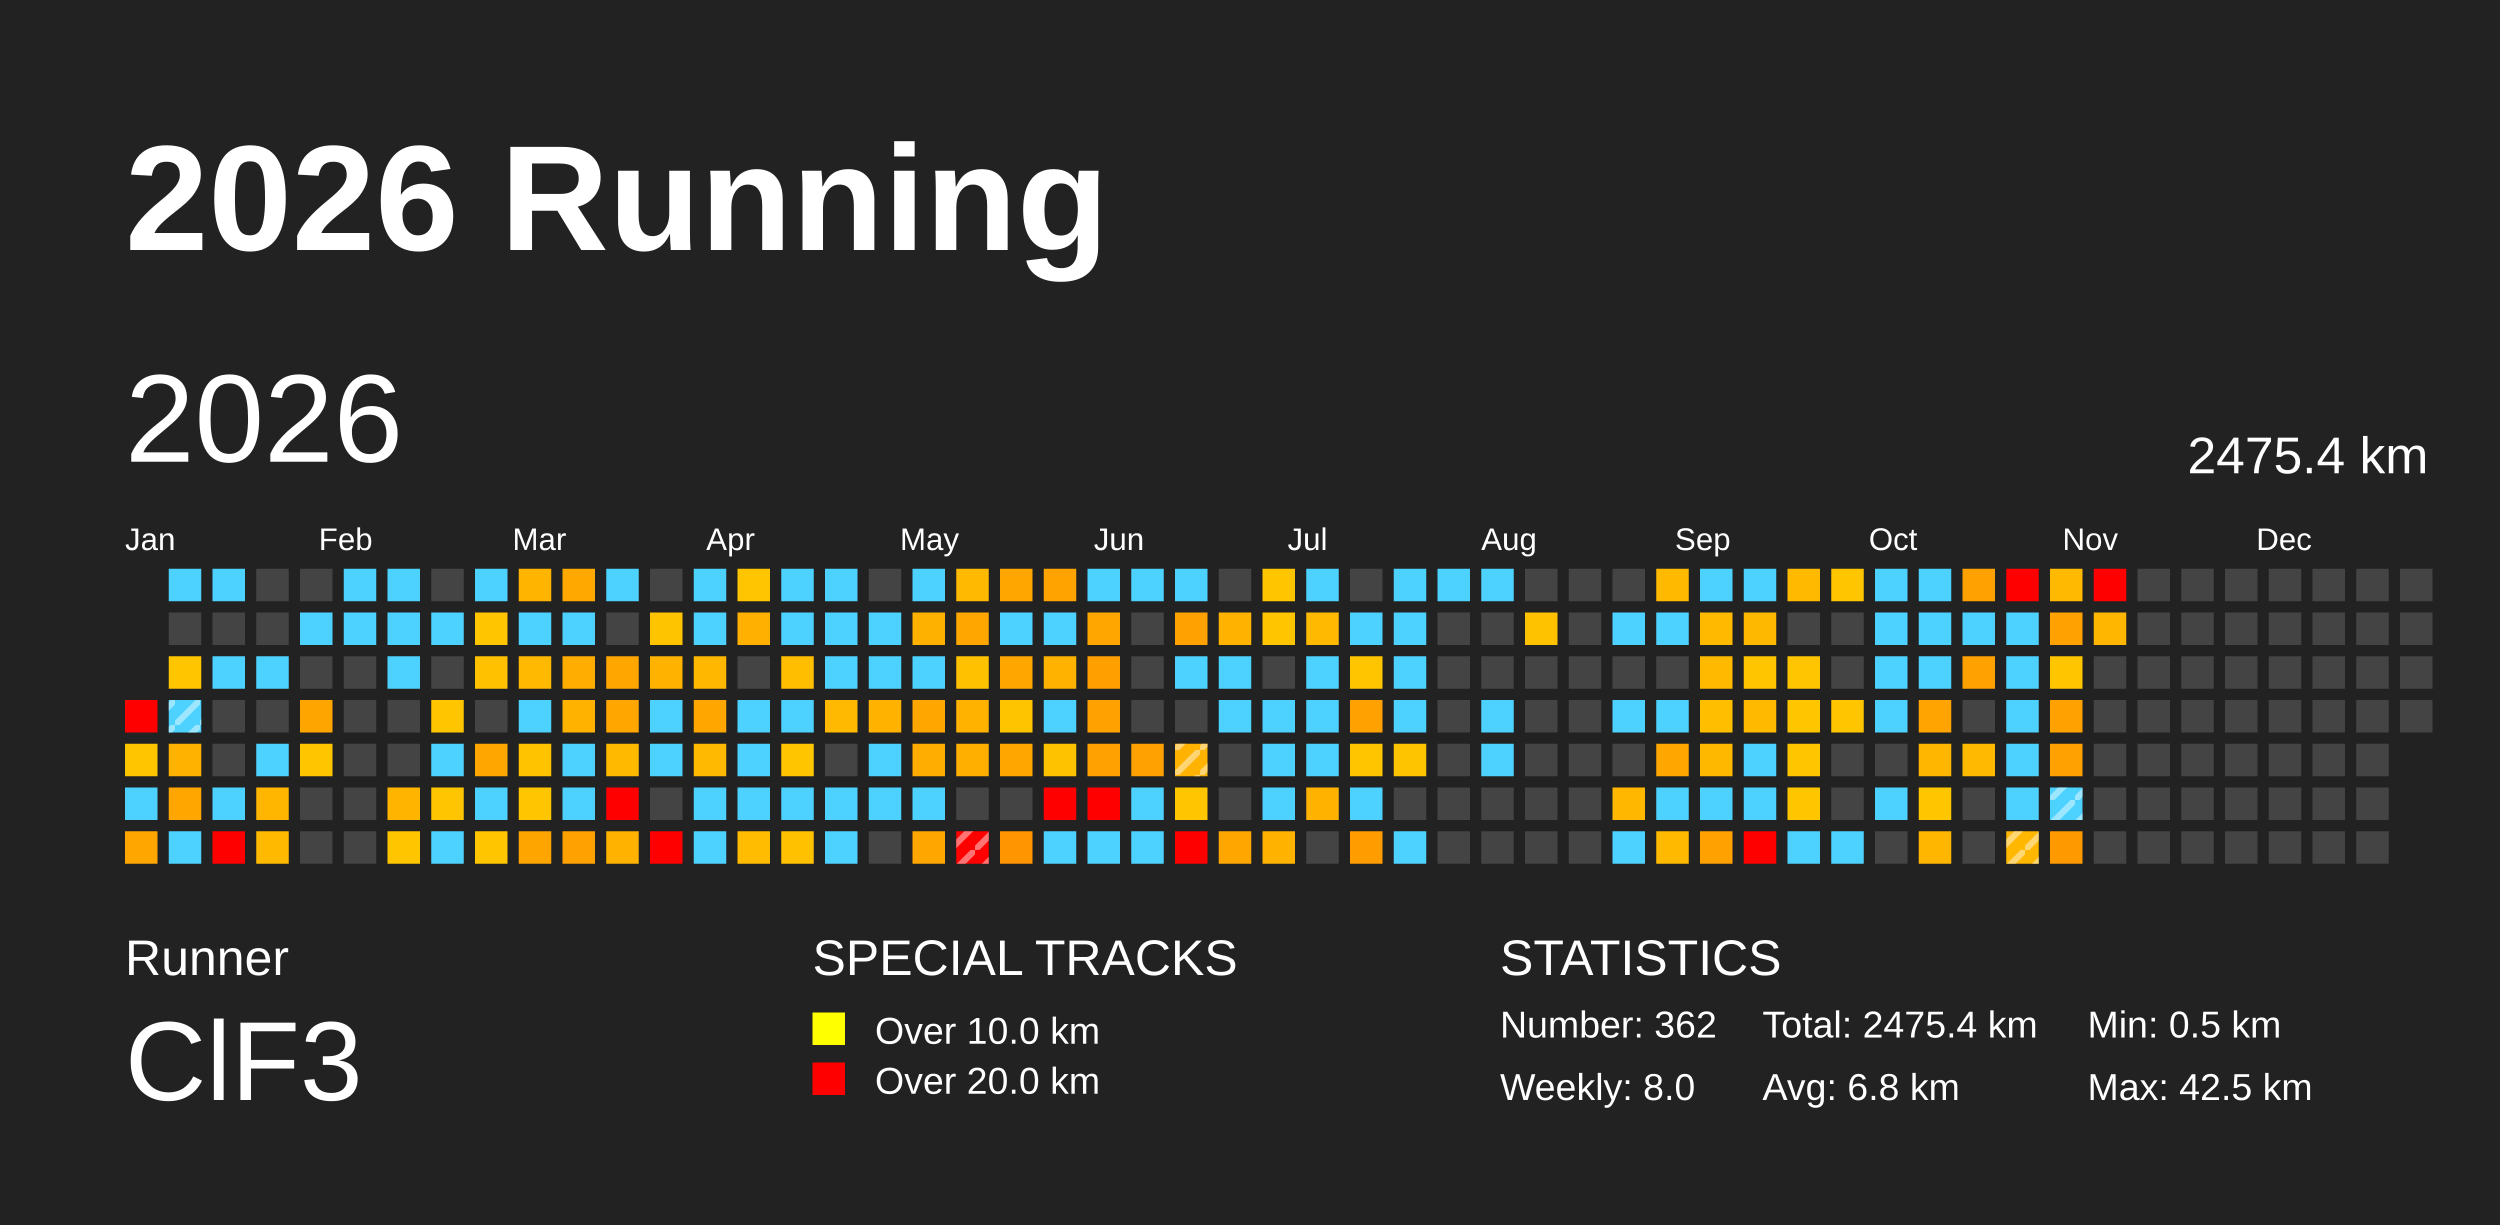
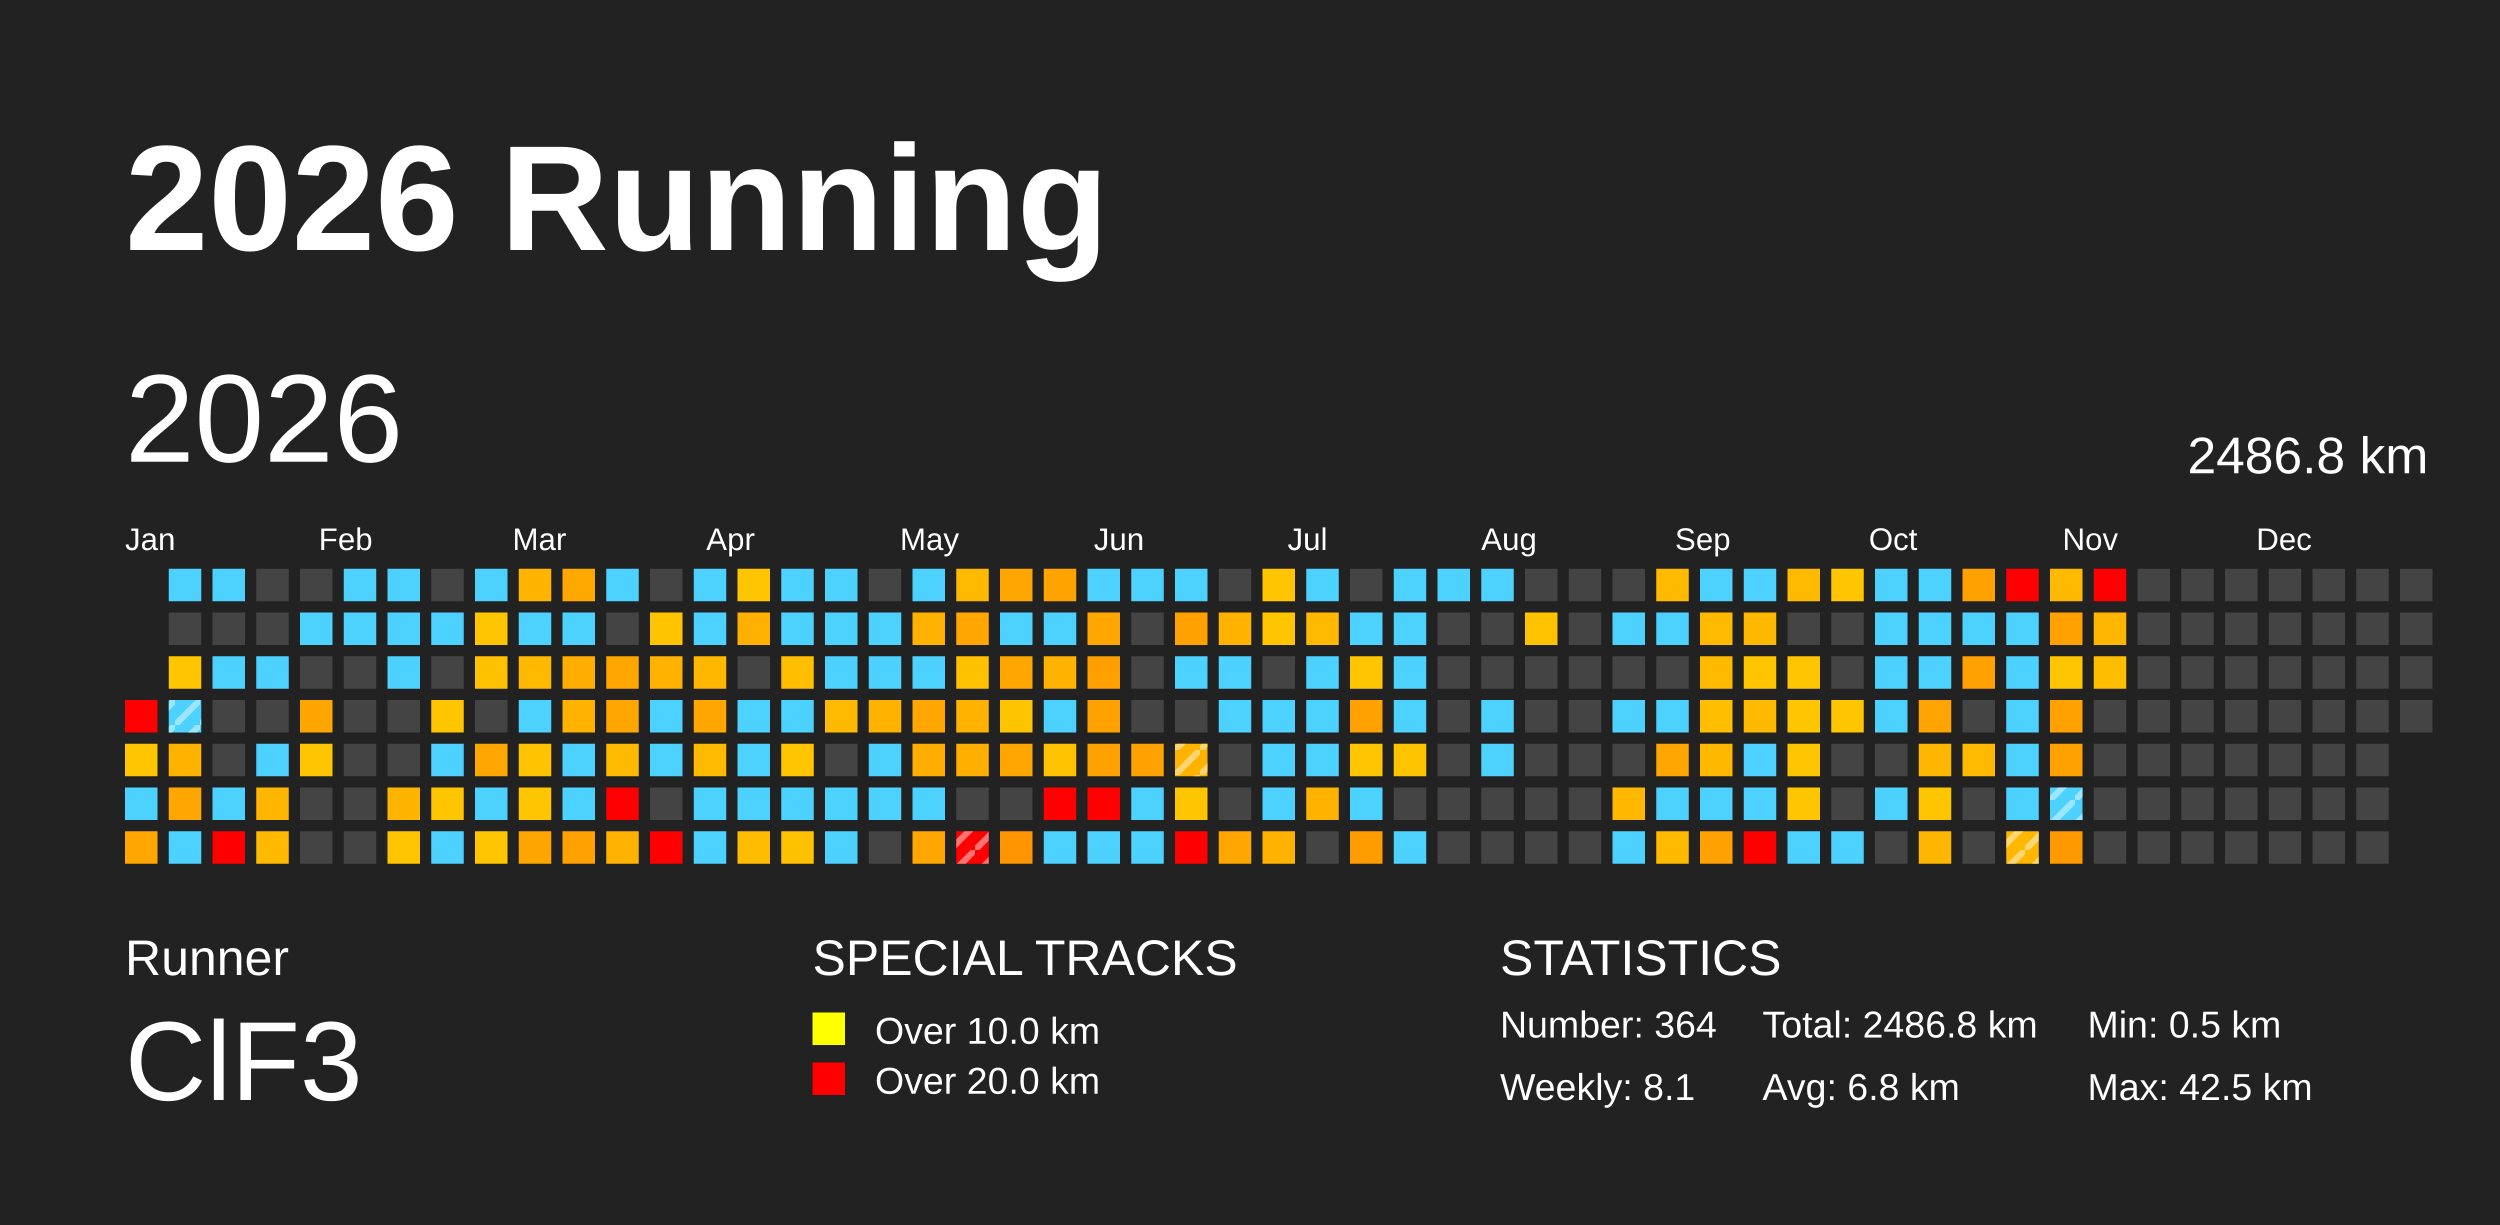
<svg xmlns="http://www.w3.org/2000/svg" baseProfile="full" height="98mm" version="1.1" viewBox="0,0,200,98" width="200mm">
  <defs>
    <pattern height="2" id="indoor-stripe" patternUnits="userSpaceOnUse" width="2">
      <line stroke="white" stroke-opacity="0.45" stroke-width="0.5" x1="0" x2="2" y1="2" y2="0" />
    </pattern>
  </defs>
  <rect fill="#222222" height="98" width="200" x="0" y="0" />
  <text fill="#FFFFFF" style="font-size:12px; font-family:Arial; font-weight:bold;" x="10" y="20">2026 Running</text>
  <text fill="#FFFFFF" style="font-size:4px; font-family:Arial" x="10" y="78">Runner</text>
  <text fill="#FFFFFF" style="font-size:9px; font-family:Arial" x="10" y="88">ClF3</text>
  <text fill="#FFFFFF" style="font-size:4px; font-family:Arial" x="65" y="78">SPECIAL TRACKS</text>
  <rect fill="yellow" height="2.6" width="2.6" x="65" y="81" />
  <text fill="#FFFFFF" style="font-size:3px; font-family:Arial" x="70" y="83.5">Over 10.0 km</text>
  <rect fill="red" height="2.6" width="2.6" x="65" y="85" />
  <text fill="#FFFFFF" style="font-size:3px; font-family:Arial" x="70" y="87.5">Over 20.0 km</text>
  <text fill="#FFFFFF" style="font-size:4px; font-family:Arial" x="120" y="78">STATISTICS</text>
-   <text fill="#FFFFFF" style="font-size:3px; font-family:Arial" x="120" y="83">Number: 362</text>
-   <text fill="#FFFFFF" style="font-size:3px; font-family:Arial" x="120" y="88">Weekly: 8.0</text>
-   <text fill="#FFFFFF" style="font-size:3px; font-family:Arial" x="141" y="83">Total: 2475.4 km</text>
+   <text fill="#FFFFFF" style="font-size:3px; font-family:Arial" x="120" y="83">Number: 364</text>
+   <text fill="#FFFFFF" style="font-size:3px; font-family:Arial" x="120" y="88">Weekly: 8.1</text>
+   <text fill="#FFFFFF" style="font-size:3px; font-family:Arial" x="141" y="83">Total: 2486.8 km</text>
  <text fill="#FFFFFF" style="font-size:3px; font-family:Arial" x="141" y="88">Avg: 6.8 km</text>
  <text fill="#FFFFFF" style="font-size:3px; font-family:Arial" x="167" y="83">Min: 0.5 km</text>
  <text fill="#FFFFFF" style="font-size:3px; font-family:Arial" x="167" y="88">Max: 42.5 km</text>
  <text dominant-baseline="hanging" fill="#FFFFFF" style="font-size:10.0px; font-family:Arial;" x="10" y="30">2026</text>
-   <text dominant-baseline="hanging" fill="#FFFFFF" style="font-size:4.125px; font-family:Arial;" x="175" y="35">2475.4 km</text>
+   <text dominant-baseline="hanging" fill="#FFFFFF" style="font-size:4.125px; font-family:Arial;" x="175" y="35">2486.8 km</text>
  <text fill="#FFFFFF" style="font-size:2.5px; font-family:Arial" x="10.0" y="44">Jan</text>
  <text fill="#FFFFFF" style="font-size:2.5px; font-family:Arial" x="25.5" y="44">Feb</text>
  <text fill="#FFFFFF" style="font-size:2.5px; font-family:Arial" x="41.0" y="44">Mar</text>
  <text fill="#FFFFFF" style="font-size:2.5px; font-family:Arial" x="56.5" y="44">Apr</text>
  <text fill="#FFFFFF" style="font-size:2.5px; font-family:Arial" x="72.0" y="44">May</text>
  <text fill="#FFFFFF" style="font-size:2.5px; font-family:Arial" x="87.5" y="44">Jun</text>
  <text fill="#FFFFFF" style="font-size:2.5px; font-family:Arial" x="103.0" y="44">Jul</text>
  <text fill="#FFFFFF" style="font-size:2.5px; font-family:Arial" x="118.5" y="44">Aug</text>
  <text fill="#FFFFFF" style="font-size:2.5px; font-family:Arial" x="134.0" y="44">Sep</text>
  <text fill="#FFFFFF" style="font-size:2.5px; font-family:Arial" x="149.5" y="44">Oct</text>
  <text fill="#FFFFFF" style="font-size:2.5px; font-family:Arial" x="165.0" y="44">Nov</text>
  <text fill="#FFFFFF" style="font-size:2.5px; font-family:Arial" x="180.5" y="44">Dec</text>
  <rect fill="red" height="2.6" width="2.6" x="10.0" y="56.0" />
  <rect fill="#ffc600" height="2.6" width="2.6" x="10.0" y="59.5" />
  <rect fill="#4dd2ff" height="2.6" width="2.6" x="10.0" y="63.0" />
  <rect fill="#ffa700" height="2.6" width="2.6" x="10.0" y="66.5" />
  <rect fill="#4dd2ff" height="2.6" width="2.6" x="13.5" y="45.5" />
  <rect fill="#444444" height="2.6" width="2.6" x="13.5" y="49.0" />
  <rect fill="#ffc600" height="2.6" width="2.6" x="13.5" y="52.5" />
  <rect fill="#4dd2ff" height="2.6" width="2.6" x="13.5" y="56.0" />
  <rect fill="url(#indoor-stripe)" height="2.6" style="pointer-events: none;" width="2.6" x="13.5" y="56.0" />
  <rect fill="#ffb200" height="2.6" width="2.6" x="13.5" y="59.5" />
  <rect fill="#ffa700" height="2.6" width="2.6" x="13.5" y="63.0" />
  <rect fill="#4dd2ff" height="2.6" width="2.6" x="13.5" y="66.5" />
  <rect fill="#4dd2ff" height="2.6" width="2.6" x="17.0" y="45.5" />
  <rect fill="#444444" height="2.6" width="2.6" x="17.0" y="49.0" />
  <rect fill="#4dd2ff" height="2.6" width="2.6" x="17.0" y="52.5" />
  <rect fill="#444444" height="2.6" width="2.6" x="17.0" y="56.0" />
  <rect fill="#444444" height="2.6" width="2.6" x="17.0" y="59.5" />
  <rect fill="#4dd2ff" height="2.6" width="2.6" x="17.0" y="63.0" />
  <rect fill="red" height="2.6" width="2.6" x="17.0" y="66.5" />
  <rect fill="#444444" height="2.6" width="2.6" x="20.5" y="45.5" />
  <rect fill="#444444" height="2.6" width="2.6" x="20.5" y="49.0" />
  <rect fill="#4dd2ff" height="2.6" width="2.6" x="20.5" y="52.5" />
  <rect fill="#444444" height="2.6" width="2.6" x="20.5" y="56.0" />
  <rect fill="#4dd2ff" height="2.6" width="2.6" x="20.5" y="59.5" />
  <rect fill="#ffb600" height="2.6" width="2.6" x="20.5" y="63.0" />
  <rect fill="#ffba00" height="2.6" width="2.6" x="20.5" y="66.5" />
  <rect fill="#444444" height="2.6" width="2.6" x="24.0" y="45.5" />
  <rect fill="#4dd2ff" height="2.6" width="2.6" x="24.0" y="49.0" />
  <rect fill="#444444" height="2.6" width="2.6" x="24.0" y="52.5" />
  <rect fill="#ffa500" height="2.6" width="2.6" x="24.0" y="56.0" />
  <rect fill="#ffc600" height="2.6" width="2.6" x="24.0" y="59.5" />
  <rect fill="#444444" height="2.6" width="2.6" x="24.0" y="63.0" />
  <rect fill="#444444" height="2.6" width="2.6" x="24.0" y="66.5" />
  <rect fill="#4dd2ff" height="2.6" width="2.6" x="27.5" y="45.5" />
  <rect fill="#4dd2ff" height="2.6" width="2.6" x="27.5" y="49.0" />
  <rect fill="#444444" height="2.6" width="2.6" x="27.5" y="52.5" />
  <rect fill="#444444" height="2.6" width="2.6" x="27.5" y="56.0" />
  <rect fill="#444444" height="2.6" width="2.6" x="27.5" y="59.5" />
  <rect fill="#444444" height="2.6" width="2.6" x="27.5" y="63.0" />
  <rect fill="#444444" height="2.6" width="2.6" x="27.5" y="66.5" />
  <rect fill="#4dd2ff" height="2.6" width="2.6" x="31.0" y="45.5" />
  <rect fill="#4dd2ff" height="2.6" width="2.6" x="31.0" y="49.0" />
  <rect fill="#4dd2ff" height="2.6" width="2.6" x="31.0" y="52.5" />
  <rect fill="#444444" height="2.6" width="2.6" x="31.0" y="56.0" />
  <rect fill="#444444" height="2.6" width="2.6" x="31.0" y="59.5" />
  <rect fill="#ffb500" height="2.6" width="2.6" x="31.0" y="63.0" />
  <rect fill="#ffc600" height="2.6" width="2.6" x="31.0" y="66.5" />
  <rect fill="#444444" height="2.6" width="2.6" x="34.5" y="45.5" />
  <rect fill="#4dd2ff" height="2.6" width="2.6" x="34.5" y="49.0" />
  <rect fill="#444444" height="2.6" width="2.6" x="34.5" y="52.5" />
  <rect fill="#ffc600" height="2.6" width="2.6" x="34.5" y="56.0" />
  <rect fill="#4dd2ff" height="2.6" width="2.6" x="34.5" y="59.5" />
  <rect fill="#ffc500" height="2.6" width="2.6" x="34.5" y="63.0" />
  <rect fill="#4dd2ff" height="2.6" width="2.6" x="34.5" y="66.5" />
  <rect fill="#4dd2ff" height="2.6" width="2.6" x="38.0" y="45.5" />
  <rect fill="#ffc600" height="2.6" width="2.6" x="38.0" y="49.0" />
  <rect fill="#ffc100" height="2.6" width="2.6" x="38.0" y="52.5" />
  <rect fill="#444444" height="2.6" width="2.6" x="38.0" y="56.0" />
  <rect fill="#ffa700" height="2.6" width="2.6" x="38.0" y="59.5" />
  <rect fill="#4dd2ff" height="2.6" width="2.6" x="38.0" y="63.0" />
  <rect fill="#ffc600" height="2.6" width="2.6" x="38.0" y="66.5" />
  <rect fill="#ffb500" height="2.6" width="2.6" x="41.5" y="45.5" />
  <rect fill="#4dd2ff" height="2.6" width="2.6" x="41.5" y="49.0" />
  <rect fill="#ffb900" height="2.6" width="2.6" x="41.5" y="52.5" />
  <rect fill="#4dd2ff" height="2.6" width="2.6" x="41.5" y="56.0" />
  <rect fill="#ffc300" height="2.6" width="2.6" x="41.5" y="59.5" />
  <rect fill="#ffc500" height="2.6" width="2.6" x="41.5" y="63.0" />
  <rect fill="#ffa500" height="2.6" width="2.6" x="41.5" y="66.5" />
  <rect fill="#ffa900" height="2.6" width="2.6" x="45.0" y="45.5" />
  <rect fill="#4dd2ff" height="2.6" width="2.6" x="45.0" y="49.0" />
  <rect fill="#ffad00" height="2.6" width="2.6" x="45.0" y="52.5" />
  <rect fill="#ffb300" height="2.6" width="2.6" x="45.0" y="56.0" />
  <rect fill="#4dd2ff" height="2.6" width="2.6" x="45.0" y="59.5" />
  <rect fill="#4dd2ff" height="2.6" width="2.6" x="45.0" y="63.0" />
  <rect fill="#ffa100" height="2.6" width="2.6" x="45.0" y="66.5" />
  <rect fill="#4dd2ff" height="2.6" width="2.6" x="48.5" y="45.5" />
  <rect fill="#444444" height="2.6" width="2.6" x="48.5" y="49.0" />
  <rect fill="#ffa700" height="2.6" width="2.6" x="48.5" y="52.5" />
  <rect fill="#ffa700" height="2.6" width="2.6" x="48.5" y="56.0" />
  <rect fill="#ffba00" height="2.6" width="2.6" x="48.5" y="59.5" />
  <rect fill="red" height="2.6" width="2.6" x="48.5" y="63.0" />
  <rect fill="#ffb200" height="2.6" width="2.6" x="48.5" y="66.5" />
  <rect fill="#444444" height="2.6" width="2.6" x="52.0" y="45.5" />
  <rect fill="#ffc400" height="2.6" width="2.6" x="52.0" y="49.0" />
  <rect fill="#ffb300" height="2.6" width="2.6" x="52.0" y="52.5" />
  <rect fill="#4dd2ff" height="2.6" width="2.6" x="52.0" y="56.0" />
  <rect fill="#4dd2ff" height="2.6" width="2.6" x="52.0" y="59.5" />
  <rect fill="#444444" height="2.6" width="2.6" x="52.0" y="63.0" />
  <rect fill="red" height="2.6" width="2.6" x="52.0" y="66.5" />
  <rect fill="#4dd2ff" height="2.6" width="2.6" x="55.5" y="45.5" />
  <rect fill="#4dd2ff" height="2.6" width="2.6" x="55.5" y="49.0" />
  <rect fill="#ffb700" height="2.6" width="2.6" x="55.5" y="52.5" />
  <rect fill="#ffa700" height="2.6" width="2.6" x="55.5" y="56.0" />
  <rect fill="#ffb900" height="2.6" width="2.6" x="55.5" y="59.5" />
  <rect fill="#4dd2ff" height="2.6" width="2.6" x="55.5" y="63.0" />
  <rect fill="#4dd2ff" height="2.6" width="2.6" x="55.5" y="66.5" />
  <rect fill="#ffc500" height="2.6" width="2.6" x="59.0" y="45.5" />
  <rect fill="#ffb000" height="2.6" width="2.6" x="59.0" y="49.0" />
  <rect fill="#444444" height="2.6" width="2.6" x="59.0" y="52.5" />
  <rect fill="#4dd2ff" height="2.6" width="2.6" x="59.0" y="56.0" />
  <rect fill="#4dd2ff" height="2.6" width="2.6" x="59.0" y="59.5" />
  <rect fill="#4dd2ff" height="2.6" width="2.6" x="59.0" y="63.0" />
  <rect fill="#ffbc00" height="2.6" width="2.6" x="59.0" y="66.5" />
  <rect fill="#4dd2ff" height="2.6" width="2.6" x="62.5" y="45.5" />
  <rect fill="#4dd2ff" height="2.6" width="2.6" x="62.5" y="49.0" />
  <rect fill="#ffbf00" height="2.6" width="2.6" x="62.5" y="52.5" />
  <rect fill="#4dd2ff" height="2.6" width="2.6" x="62.5" y="56.0" />
  <rect fill="#ffc600" height="2.6" width="2.6" x="62.5" y="59.5" />
  <rect fill="#4dd2ff" height="2.6" width="2.6" x="62.5" y="63.0" />
  <rect fill="#ffc100" height="2.6" width="2.6" x="62.5" y="66.5" />
  <rect fill="#4dd2ff" height="2.6" width="2.6" x="66.0" y="45.5" />
  <rect fill="#4dd2ff" height="2.6" width="2.6" x="66.0" y="49.0" />
  <rect fill="#4dd2ff" height="2.6" width="2.6" x="66.0" y="52.5" />
  <rect fill="#ffb900" height="2.6" width="2.6" x="66.0" y="56.0" />
  <rect fill="#444444" height="2.6" width="2.6" x="66.0" y="59.5" />
  <rect fill="#4dd2ff" height="2.6" width="2.6" x="66.0" y="63.0" />
  <rect fill="#4dd2ff" height="2.6" width="2.6" x="66.0" y="66.5" />
  <rect fill="#444444" height="2.6" width="2.6" x="69.5" y="45.5" />
  <rect fill="#4dd2ff" height="2.6" width="2.6" x="69.5" y="49.0" />
  <rect fill="#4dd2ff" height="2.6" width="2.6" x="69.5" y="52.5" />
  <rect fill="#ffb200" height="2.6" width="2.6" x="69.5" y="56.0" />
  <rect fill="#4dd2ff" height="2.6" width="2.6" x="69.5" y="59.5" />
  <rect fill="#4dd2ff" height="2.6" width="2.6" x="69.5" y="63.0" />
  <rect fill="#444444" height="2.6" width="2.6" x="69.5" y="66.5" />
  <rect fill="#4dd2ff" height="2.6" width="2.6" x="73.0" y="45.5" />
  <rect fill="#ffb100" height="2.6" width="2.6" x="73.0" y="49.0" />
  <rect fill="#4dd2ff" height="2.6" width="2.6" x="73.0" y="52.5" />
  <rect fill="#ffa700" height="2.6" width="2.6" x="73.0" y="56.0" />
  <rect fill="#ffad00" height="2.6" width="2.6" x="73.0" y="59.5" />
  <rect fill="#4dd2ff" height="2.6" width="2.6" x="73.0" y="63.0" />
  <rect fill="#ffa700" height="2.6" width="2.6" x="73.0" y="66.5" />
  <rect fill="#ffb900" height="2.6" width="2.6" x="76.5" y="45.5" />
  <rect fill="#ffa700" height="2.6" width="2.6" x="76.5" y="49.0" />
  <rect fill="#ffc100" height="2.6" width="2.6" x="76.5" y="52.5" />
  <rect fill="#ffb300" height="2.6" width="2.6" x="76.5" y="56.0" />
  <rect fill="#ffaf00" height="2.6" width="2.6" x="76.5" y="59.5" />
  <rect fill="#444444" height="2.6" width="2.6" x="76.5" y="63.0" />
  <rect fill="red" height="2.6" width="2.6" x="76.5" y="66.5" />
  <rect fill="url(#indoor-stripe)" height="2.6" style="pointer-events: none;" width="2.6" x="76.5" y="66.5" />
  <rect fill="#ffa600" height="2.6" width="2.6" x="80.0" y="45.5" />
  <rect fill="#4dd2ff" height="2.6" width="2.6" x="80.0" y="49.0" />
  <rect fill="#ffa700" height="2.6" width="2.6" x="80.0" y="52.5" />
  <rect fill="#ffc400" height="2.6" width="2.6" x="80.0" y="56.0" />
  <rect fill="#ffa700" height="2.6" width="2.6" x="80.0" y="59.5" />
  <rect fill="#444444" height="2.6" width="2.6" x="80.0" y="63.0" />
  <rect fill="#ff9500" height="2.6" width="2.6" x="80.0" y="66.5" />
  <rect fill="#ffa300" height="2.6" width="2.6" x="83.5" y="45.5" />
  <rect fill="#4dd2ff" height="2.6" width="2.6" x="83.5" y="49.0" />
  <rect fill="#ffb200" height="2.6" width="2.6" x="83.5" y="52.5" />
  <rect fill="#4dd2ff" height="2.6" width="2.6" x="83.5" y="56.0" />
  <rect fill="#ffc200" height="2.6" width="2.6" x="83.5" y="59.5" />
  <rect fill="red" height="2.6" width="2.6" x="83.5" y="63.0" />
  <rect fill="#4dd2ff" height="2.6" width="2.6" x="83.5" y="66.5" />
  <rect fill="#4dd2ff" height="2.6" width="2.6" x="87.0" y="45.5" />
  <rect fill="#ffa700" height="2.6" width="2.6" x="87.0" y="49.0" />
  <rect fill="#ff9f00" height="2.6" width="2.6" x="87.0" y="52.5" />
  <rect fill="#ffa100" height="2.6" width="2.6" x="87.0" y="56.0" />
  <rect fill="#ffa100" height="2.6" width="2.6" x="87.0" y="59.5" />
  <rect fill="red" height="2.6" width="2.6" x="87.0" y="63.0" />
  <rect fill="#4dd2ff" height="2.6" width="2.6" x="87.0" y="66.5" />
  <rect fill="#4dd2ff" height="2.6" width="2.6" x="90.5" y="45.5" />
  <rect fill="#444444" height="2.6" width="2.6" x="90.5" y="49.0" />
  <rect fill="#444444" height="2.6" width="2.6" x="90.5" y="52.5" />
  <rect fill="#444444" height="2.6" width="2.6" x="90.5" y="56.0" />
  <rect fill="#ffa100" height="2.6" width="2.6" x="90.5" y="59.5" />
  <rect fill="#4dd2ff" height="2.6" width="2.6" x="90.5" y="63.0" />
  <rect fill="#4dd2ff" height="2.6" width="2.6" x="90.5" y="66.5" />
  <rect fill="#4dd2ff" height="2.6" width="2.6" x="94.0" y="45.5" />
  <rect fill="#ffa100" height="2.6" width="2.6" x="94.0" y="49.0" />
  <rect fill="#4dd2ff" height="2.6" width="2.6" x="94.0" y="52.5" />
  <rect fill="#444444" height="2.6" width="2.6" x="94.0" y="56.0" />
  <rect fill="#ffb300" height="2.6" width="2.6" x="94.0" y="59.5" />
  <rect fill="url(#indoor-stripe)" height="2.6" style="pointer-events: none;" width="2.6" x="94.0" y="59.5" />
  <rect fill="#ffc500" height="2.6" width="2.6" x="94.0" y="63.0" />
  <rect fill="red" height="2.6" width="2.6" x="94.0" y="66.5" />
  <rect fill="#444444" height="2.6" width="2.6" x="97.5" y="45.5" />
  <rect fill="#ffb300" height="2.6" width="2.6" x="97.5" y="49.0" />
  <rect fill="#4dd2ff" height="2.6" width="2.6" x="97.5" y="52.5" />
  <rect fill="#4dd2ff" height="2.6" width="2.6" x="97.5" y="56.0" />
  <rect fill="#444444" height="2.6" width="2.6" x="97.5" y="59.5" />
  <rect fill="#444444" height="2.6" width="2.6" x="97.5" y="63.0" />
  <rect fill="#ffa700" height="2.6" width="2.6" x="97.5" y="66.5" />
  <rect fill="#ffc600" height="2.6" width="2.6" x="101.0" y="45.5" />
  <rect fill="#ffc600" height="2.6" width="2.6" x="101.0" y="49.0" />
  <rect fill="#444444" height="2.6" width="2.6" x="101.0" y="52.5" />
  <rect fill="#4dd2ff" height="2.6" width="2.6" x="101.0" y="56.0" />
  <rect fill="#4dd2ff" height="2.6" width="2.6" x="101.0" y="59.5" />
  <rect fill="#4dd2ff" height="2.6" width="2.6" x="101.0" y="63.0" />
  <rect fill="#ffb300" height="2.6" width="2.6" x="101.0" y="66.5" />
  <rect fill="#4dd2ff" height="2.6" width="2.6" x="104.5" y="45.5" />
  <rect fill="#ffb900" height="2.6" width="2.6" x="104.5" y="49.0" />
  <rect fill="#4dd2ff" height="2.6" width="2.6" x="104.5" y="52.5" />
  <rect fill="#4dd2ff" height="2.6" width="2.6" x="104.5" y="56.0" />
  <rect fill="#4dd2ff" height="2.6" width="2.6" x="104.5" y="59.5" />
  <rect fill="#ffb300" height="2.6" width="2.6" x="104.5" y="63.0" />
  <rect fill="#444444" height="2.6" width="2.6" x="104.5" y="66.5" />
  <rect fill="#444444" height="2.6" width="2.6" x="108.0" y="45.5" />
  <rect fill="#4dd2ff" height="2.6" width="2.6" x="108.0" y="49.0" />
  <rect fill="#ffc600" height="2.6" width="2.6" x="108.0" y="52.5" />
  <rect fill="#ffa100" height="2.6" width="2.6" x="108.0" y="56.0" />
  <rect fill="#ffc600" height="2.6" width="2.6" x="108.0" y="59.5" />
  <rect fill="#4dd2ff" height="2.6" width="2.6" x="108.0" y="63.0" />
  <rect fill="#ff9c00" height="2.6" width="2.6" x="108.0" y="66.5" />
  <rect fill="#4dd2ff" height="2.6" width="2.6" x="111.5" y="45.5" />
  <rect fill="#4dd2ff" height="2.6" width="2.6" x="111.5" y="49.0" />
  <rect fill="#4dd2ff" height="2.6" width="2.6" x="111.5" y="52.5" />
  <rect fill="#4dd2ff" height="2.6" width="2.6" x="111.5" y="56.0" />
  <rect fill="#ffc400" height="2.6" width="2.6" x="111.5" y="59.5" />
  <rect fill="#444444" height="2.6" width="2.6" x="111.5" y="63.0" />
  <rect fill="#4dd2ff" height="2.6" width="2.6" x="111.5" y="66.5" />
  <rect fill="#4dd2ff" height="2.6" width="2.6" x="115.0" y="45.5" />
  <rect fill="#444444" height="2.6" width="2.6" x="115.0" y="49.0" />
  <rect fill="#444444" height="2.6" width="2.6" x="115.0" y="52.5" />
  <rect fill="#444444" height="2.6" width="2.6" x="115.0" y="56.0" />
  <rect fill="#444444" height="2.6" width="2.6" x="115.0" y="59.5" />
  <rect fill="#444444" height="2.6" width="2.6" x="115.0" y="63.0" />
  <rect fill="#444444" height="2.6" width="2.6" x="115.0" y="66.5" />
  <rect fill="#4dd2ff" height="2.6" width="2.6" x="118.5" y="45.5" />
  <rect fill="#444444" height="2.6" width="2.6" x="118.5" y="49.0" />
  <rect fill="#444444" height="2.6" width="2.6" x="118.5" y="52.5" />
  <rect fill="#4dd2ff" height="2.6" width="2.6" x="118.5" y="56.0" />
  <rect fill="#4dd2ff" height="2.6" width="2.6" x="118.5" y="59.5" />
  <rect fill="#444444" height="2.6" width="2.6" x="118.5" y="63.0" />
  <rect fill="#444444" height="2.6" width="2.6" x="118.5" y="66.5" />
  <rect fill="#444444" height="2.6" width="2.6" x="122.0" y="45.5" />
  <rect fill="#ffc200" height="2.6" width="2.6" x="122.0" y="49.0" />
  <rect fill="#444444" height="2.6" width="2.6" x="122.0" y="52.5" />
  <rect fill="#444444" height="2.6" width="2.6" x="122.0" y="56.0" />
  <rect fill="#444444" height="2.6" width="2.6" x="122.0" y="59.5" />
  <rect fill="#444444" height="2.6" width="2.6" x="122.0" y="63.0" />
  <rect fill="#444444" height="2.6" width="2.6" x="122.0" y="66.5" />
  <rect fill="#444444" height="2.6" width="2.6" x="125.5" y="45.5" />
  <rect fill="#444444" height="2.6" width="2.6" x="125.5" y="49.0" />
  <rect fill="#444444" height="2.6" width="2.6" x="125.5" y="52.5" />
  <rect fill="#444444" height="2.6" width="2.6" x="125.5" y="56.0" />
  <rect fill="#444444" height="2.6" width="2.6" x="125.5" y="59.5" />
  <rect fill="#444444" height="2.6" width="2.6" x="125.5" y="63.0" />
  <rect fill="#444444" height="2.6" width="2.6" x="125.5" y="66.5" />
  <rect fill="#444444" height="2.6" width="2.6" x="129.0" y="45.5" />
  <rect fill="#4dd2ff" height="2.6" width="2.6" x="129.0" y="49.0" />
  <rect fill="#444444" height="2.6" width="2.6" x="129.0" y="52.5" />
  <rect fill="#4dd2ff" height="2.6" width="2.6" x="129.0" y="56.0" />
  <rect fill="#444444" height="2.6" width="2.6" x="129.0" y="59.5" />
  <rect fill="#ffb700" height="2.6" width="2.6" x="129.0" y="63.0" />
  <rect fill="#4dd2ff" height="2.6" width="2.6" x="129.0" y="66.5" />
  <rect fill="#ffba00" height="2.6" width="2.6" x="132.5" y="45.5" />
  <rect fill="#4dd2ff" height="2.6" width="2.6" x="132.5" y="49.0" />
  <rect fill="#444444" height="2.6" width="2.6" x="132.5" y="52.5" />
  <rect fill="#4dd2ff" height="2.6" width="2.6" x="132.5" y="56.0" />
  <rect fill="#ffa700" height="2.6" width="2.6" x="132.5" y="59.5" />
  <rect fill="#4dd2ff" height="2.6" width="2.6" x="132.5" y="63.0" />
  <rect fill="#ffba00" height="2.6" width="2.6" x="132.5" y="66.5" />
  <rect fill="#4dd2ff" height="2.6" width="2.6" x="136.0" y="45.5" />
  <rect fill="#ffba00" height="2.6" width="2.6" x="136.0" y="49.0" />
  <rect fill="#ffba00" height="2.6" width="2.6" x="136.0" y="52.5" />
  <rect fill="#ffbf00" height="2.6" width="2.6" x="136.0" y="56.0" />
  <rect fill="#ffb800" height="2.6" width="2.6" x="136.0" y="59.5" />
  <rect fill="#4dd2ff" height="2.6" width="2.6" x="136.0" y="63.0" />
  <rect fill="#ffa100" height="2.6" width="2.6" x="136.0" y="66.5" />
  <rect fill="#4dd2ff" height="2.6" width="2.6" x="139.5" y="45.5" />
  <rect fill="#ffb800" height="2.6" width="2.6" x="139.5" y="49.0" />
  <rect fill="#ffc600" height="2.6" width="2.6" x="139.5" y="52.5" />
  <rect fill="#ffba00" height="2.6" width="2.6" x="139.5" y="56.0" />
  <rect fill="#4dd2ff" height="2.6" width="2.6" x="139.5" y="59.5" />
  <rect fill="#4dd2ff" height="2.6" width="2.6" x="139.5" y="63.0" />
  <rect fill="red" height="2.6" width="2.6" x="139.5" y="66.5" />
  <rect fill="#ffba00" height="2.6" width="2.6" x="143.0" y="45.5" />
  <rect fill="#444444" height="2.6" width="2.6" x="143.0" y="49.0" />
  <rect fill="#ffc500" height="2.6" width="2.6" x="143.0" y="52.5" />
  <rect fill="#ffc600" height="2.6" width="2.6" x="143.0" y="56.0" />
  <rect fill="#ffc600" height="2.6" width="2.6" x="143.0" y="59.5" />
  <rect fill="#ffc600" height="2.6" width="2.6" x="143.0" y="63.0" />
  <rect fill="#4dd2ff" height="2.6" width="2.6" x="143.0" y="66.5" />
  <rect fill="#ffc600" height="2.6" width="2.6" x="146.5" y="45.5" />
  <rect fill="#444444" height="2.6" width="2.6" x="146.5" y="49.0" />
  <rect fill="#444444" height="2.6" width="2.6" x="146.5" y="52.5" />
  <rect fill="#ffc600" height="2.6" width="2.6" x="146.5" y="56.0" />
  <rect fill="#444444" height="2.6" width="2.6" x="146.5" y="59.5" />
  <rect fill="#444444" height="2.6" width="2.6" x="146.5" y="63.0" />
  <rect fill="#4dd2ff" height="2.6" width="2.6" x="146.5" y="66.5" />
  <rect fill="#4dd2ff" height="2.6" width="2.6" x="150.0" y="45.5" />
  <rect fill="#4dd2ff" height="2.6" width="2.6" x="150.0" y="49.0" />
  <rect fill="#4dd2ff" height="2.6" width="2.6" x="150.0" y="52.5" />
  <rect fill="#4dd2ff" height="2.6" width="2.6" x="150.0" y="56.0" />
  <rect fill="#444444" height="2.6" width="2.6" x="150.0" y="59.5" />
  <rect fill="#4dd2ff" height="2.6" width="2.6" x="150.0" y="63.0" />
  <rect fill="#444444" height="2.6" width="2.6" x="150.0" y="66.5" />
  <rect fill="#4dd2ff" height="2.6" width="2.6" x="153.5" y="45.5" />
  <rect fill="#4dd2ff" height="2.6" width="2.6" x="153.5" y="49.0" />
  <rect fill="#4dd2ff" height="2.6" width="2.6" x="153.5" y="52.5" />
  <rect fill="#ffa400" height="2.6" width="2.6" x="153.5" y="56.0" />
  <rect fill="#ffb600" height="2.6" width="2.6" x="153.5" y="59.5" />
  <rect fill="#ffc600" height="2.6" width="2.6" x="153.5" y="63.0" />
  <rect fill="#ffb600" height="2.6" width="2.6" x="153.5" y="66.5" />
  <rect fill="#ffa100" height="2.6" width="2.6" x="157.0" y="45.5" />
  <rect fill="#4dd2ff" height="2.6" width="2.6" x="157.0" y="49.0" />
  <rect fill="#ffa100" height="2.6" width="2.6" x="157.0" y="52.5" />
  <rect fill="#444444" height="2.6" width="2.6" x="157.0" y="56.0" />
  <rect fill="#ffb900" height="2.6" width="2.6" x="157.0" y="59.5" />
  <rect fill="#444444" height="2.6" width="2.6" x="157.0" y="63.0" />
  <rect fill="#444444" height="2.6" width="2.6" x="157.0" y="66.5" />
  <rect fill="red" height="2.6" width="2.6" x="160.5" y="45.5" />
  <rect fill="#4dd2ff" height="2.6" width="2.6" x="160.5" y="49.0" />
  <rect fill="#4dd2ff" height="2.6" width="2.6" x="160.5" y="52.5" />
  <rect fill="#4dd2ff" height="2.6" width="2.6" x="160.5" y="56.0" />
  <rect fill="#4dd2ff" height="2.6" width="2.6" x="160.5" y="59.5" />
  <rect fill="#4dd2ff" height="2.6" width="2.6" x="160.5" y="63.0" />
  <rect fill="#ffb700" height="2.6" width="2.6" x="160.5" y="66.5" />
  <rect fill="url(#indoor-stripe)" height="2.6" style="pointer-events: none;" width="2.6" x="160.5" y="66.5" />
  <rect fill="#ffb900" height="2.6" width="2.6" x="164.0" y="45.5" />
  <rect fill="#ffa100" height="2.6" width="2.6" x="164.0" y="49.0" />
  <rect fill="#ffc600" height="2.6" width="2.6" x="164.0" y="52.5" />
  <rect fill="#ffa100" height="2.6" width="2.6" x="164.0" y="56.0" />
  <rect fill="#ffa100" height="2.6" width="2.6" x="164.0" y="59.5" />
  <rect fill="#4dd2ff" height="2.6" width="2.6" x="164.0" y="63.0" />
  <rect fill="url(#indoor-stripe)" height="2.6" style="pointer-events: none;" width="2.6" x="164.0" y="63.0" />
  <rect fill="#ff9900" height="2.6" width="2.6" x="164.0" y="66.5" />
  <rect fill="red" height="2.6" width="2.6" x="167.5" y="45.5" />
  <rect fill="#ffb600" height="2.6" width="2.6" x="167.5" y="49.0" />
-   <rect fill="#444444" height="2.6" width="2.6" x="167.5" y="52.5" />
+   <rect fill="#ffbd00" height="2.6" width="2.6" x="167.5" y="52.5" />
  <rect fill="#444444" height="2.6" width="2.6" x="167.5" y="56.0" />
  <rect fill="#444444" height="2.6" width="2.6" x="167.5" y="59.5" />
  <rect fill="#444444" height="2.6" width="2.6" x="167.5" y="63.0" />
  <rect fill="#444444" height="2.6" width="2.6" x="167.5" y="66.5" />
  <rect fill="#444444" height="2.6" width="2.6" x="171.0" y="45.5" />
  <rect fill="#444444" height="2.6" width="2.6" x="171.0" y="49.0" />
  <rect fill="#444444" height="2.6" width="2.6" x="171.0" y="52.5" />
  <rect fill="#444444" height="2.6" width="2.6" x="171.0" y="56.0" />
  <rect fill="#444444" height="2.6" width="2.6" x="171.0" y="59.5" />
  <rect fill="#444444" height="2.6" width="2.6" x="171.0" y="63.0" />
  <rect fill="#444444" height="2.6" width="2.6" x="171.0" y="66.5" />
  <rect fill="#444444" height="2.6" width="2.6" x="174.5" y="45.5" />
  <rect fill="#444444" height="2.6" width="2.6" x="174.5" y="49.0" />
  <rect fill="#444444" height="2.6" width="2.6" x="174.5" y="52.5" />
  <rect fill="#444444" height="2.6" width="2.6" x="174.5" y="56.0" />
  <rect fill="#444444" height="2.6" width="2.6" x="174.5" y="59.5" />
  <rect fill="#444444" height="2.6" width="2.6" x="174.5" y="63.0" />
  <rect fill="#444444" height="2.6" width="2.6" x="174.5" y="66.5" />
  <rect fill="#444444" height="2.6" width="2.6" x="178.0" y="45.5" />
  <rect fill="#444444" height="2.6" width="2.6" x="178.0" y="49.0" />
  <rect fill="#444444" height="2.6" width="2.6" x="178.0" y="52.5" />
  <rect fill="#444444" height="2.6" width="2.6" x="178.0" y="56.0" />
  <rect fill="#444444" height="2.6" width="2.6" x="178.0" y="59.5" />
  <rect fill="#444444" height="2.6" width="2.6" x="178.0" y="63.0" />
  <rect fill="#444444" height="2.6" width="2.6" x="178.0" y="66.5" />
  <rect fill="#444444" height="2.6" width="2.6" x="181.5" y="45.5" />
  <rect fill="#444444" height="2.6" width="2.6" x="181.5" y="49.0" />
  <rect fill="#444444" height="2.6" width="2.6" x="181.5" y="52.5" />
  <rect fill="#444444" height="2.6" width="2.6" x="181.5" y="56.0" />
  <rect fill="#444444" height="2.6" width="2.6" x="181.5" y="59.5" />
  <rect fill="#444444" height="2.6" width="2.6" x="181.5" y="63.0" />
  <rect fill="#444444" height="2.6" width="2.6" x="181.5" y="66.5" />
  <rect fill="#444444" height="2.6" width="2.6" x="185.0" y="45.5" />
  <rect fill="#444444" height="2.6" width="2.6" x="185.0" y="49.0" />
  <rect fill="#444444" height="2.6" width="2.6" x="185.0" y="52.5" />
  <rect fill="#444444" height="2.6" width="2.6" x="185.0" y="56.0" />
  <rect fill="#444444" height="2.6" width="2.6" x="185.0" y="59.5" />
  <rect fill="#444444" height="2.6" width="2.6" x="185.0" y="63.0" />
  <rect fill="#444444" height="2.6" width="2.6" x="185.0" y="66.5" />
  <rect fill="#444444" height="2.6" width="2.6" x="188.5" y="45.5" />
  <rect fill="#444444" height="2.6" width="2.6" x="188.5" y="49.0" />
  <rect fill="#444444" height="2.6" width="2.6" x="188.5" y="52.5" />
  <rect fill="#444444" height="2.6" width="2.6" x="188.5" y="56.0" />
  <rect fill="#444444" height="2.6" width="2.6" x="188.5" y="59.5" />
  <rect fill="#444444" height="2.6" width="2.6" x="188.5" y="63.0" />
  <rect fill="#444444" height="2.6" width="2.6" x="188.5" y="66.5" />
  <rect fill="#444444" height="2.6" width="2.6" x="192.0" y="45.5" />
  <rect fill="#444444" height="2.6" width="2.6" x="192.0" y="49.0" />
  <rect fill="#444444" height="2.6" width="2.6" x="192.0" y="52.5" />
  <rect fill="#444444" height="2.6" width="2.6" x="192.0" y="56.0" />
</svg>
